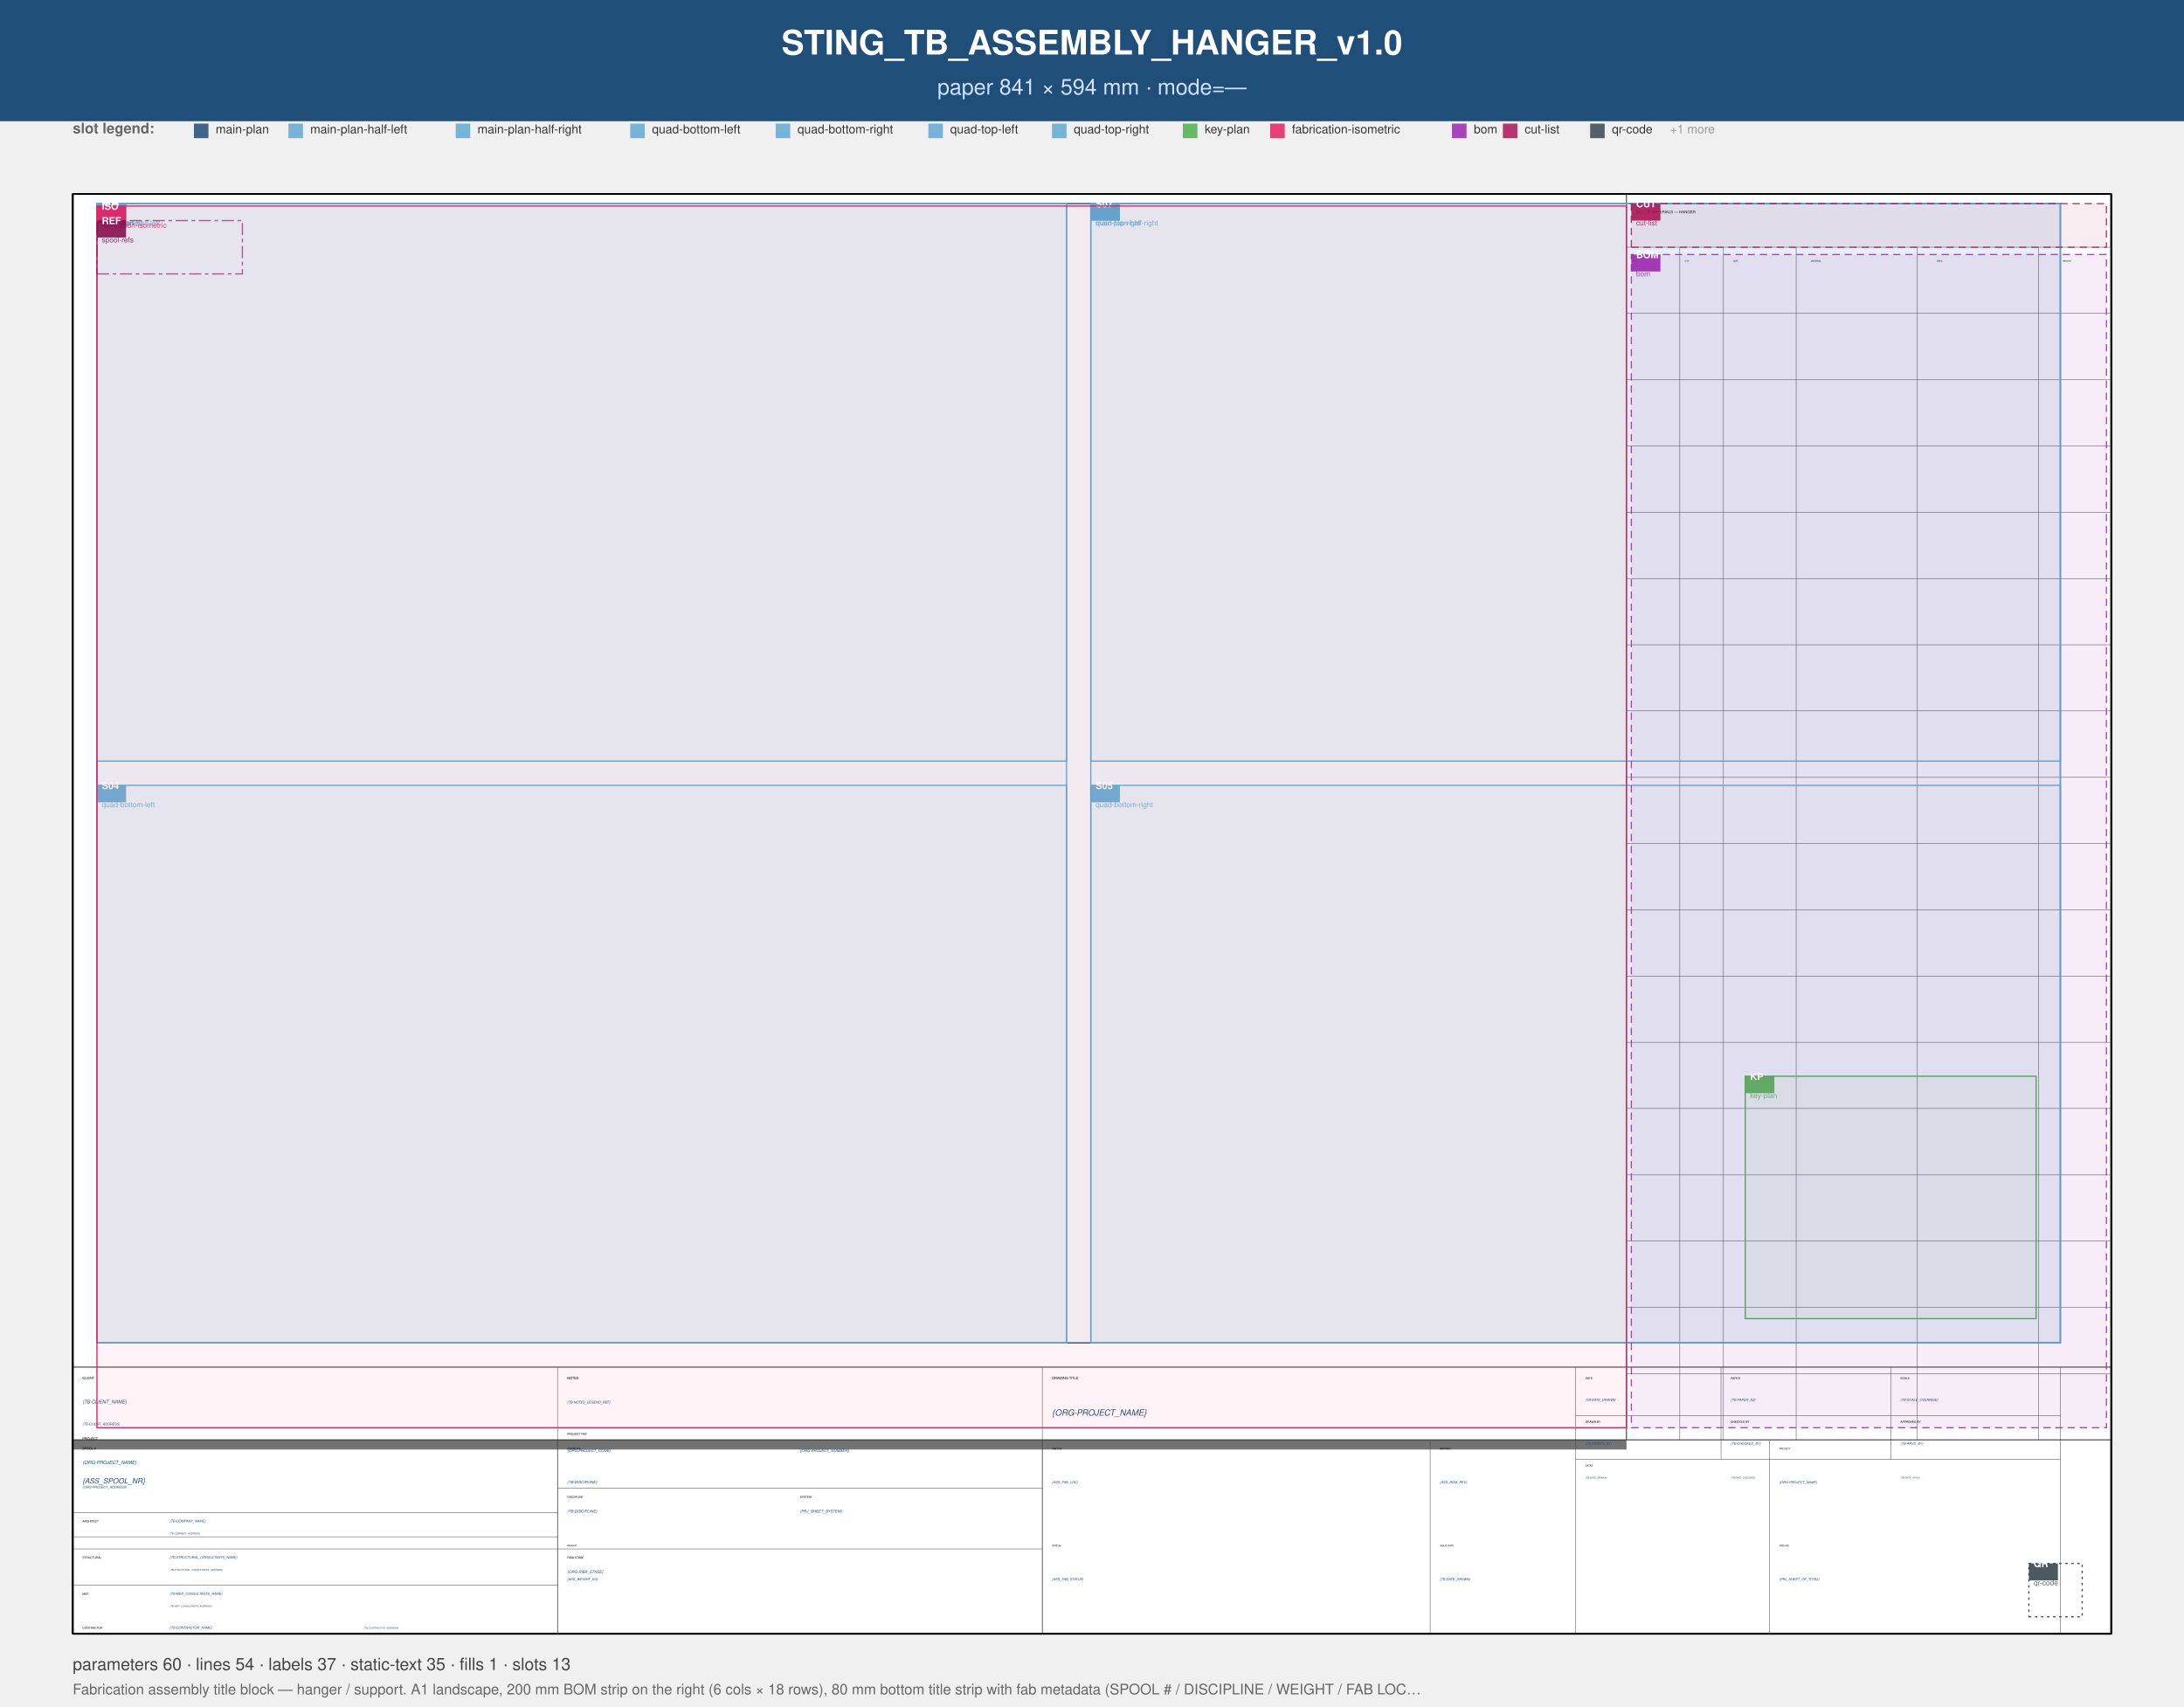
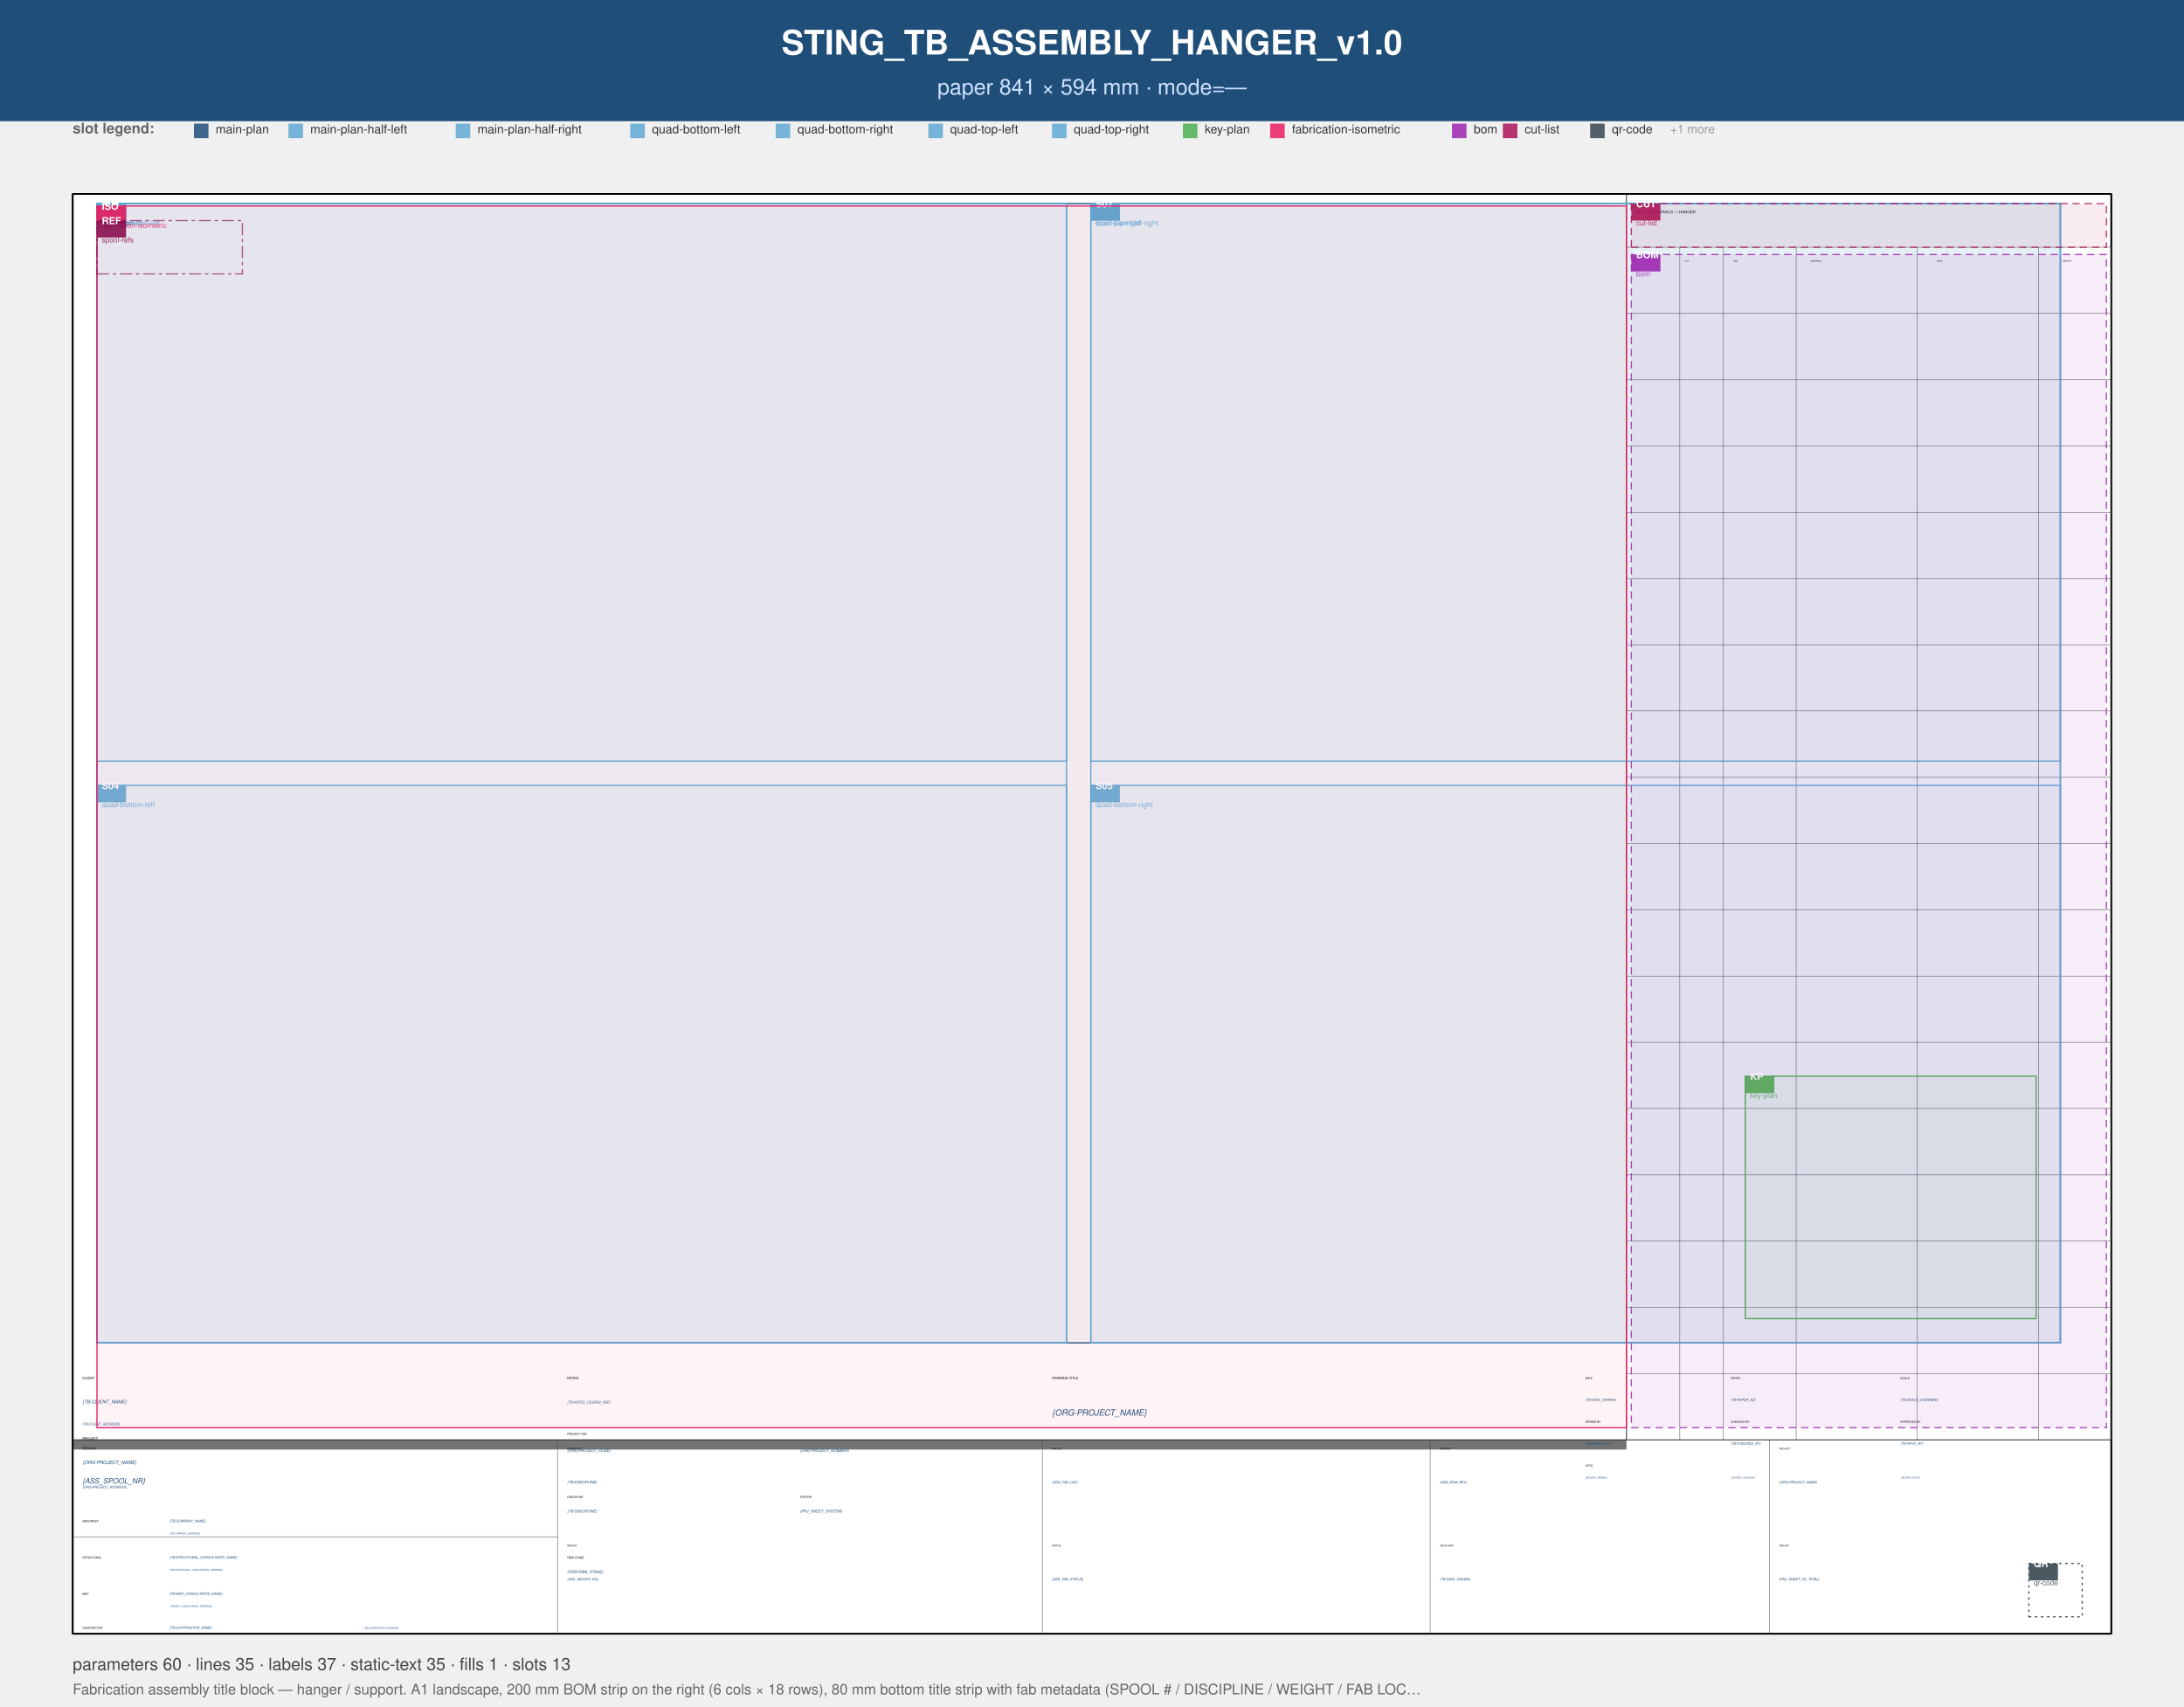
<svg xmlns="http://www.w3.org/2000/svg" viewBox="0 0 901 704" width="901mm" height="704mm" style="background:#fafafa;font-family:Helvetica,Arial,sans-serif;">
  <rect x="0" y="0" width="901" height="50" fill="#1F4E79" />
  <text x="450.5" y="22.5" text-anchor="middle" fill="#fff" font-size="14" font-weight="bold">STING_TB_ASSEMBLY_HANGER_v1.0</text>
  <text x="450.5" y="39.0" text-anchor="middle" fill="#cfe2ff" font-size="9">paper 841 × 594 mm   ·   mode=—</text>
  <g transform="translate(30,674) scale(1,-1)">
    <rect x="0" y="0" width="841" height="594" fill="#ffffff" stroke="#1a1a1a" stroke-width="0.6" />
    <rect x="0" y="76" width="641" height="4" fill="#5A5A5A" opacity="0.85" />
-     <line x1="0" y1="0" x2="841" y2="0" stroke="#000" stroke-width="0.7" />
-     <line x1="841" y1="0" x2="841" y2="594" stroke="#000" stroke-width="0.7" />
-     <line x1="841" y1="594" x2="0" y2="594" stroke="#000" stroke-width="0.7" />
-     <line x1="0" y1="594" x2="0" y2="0" stroke="#000" stroke-width="0.7" />
-     <line x1="0" y1="110" x2="841" y2="110" stroke="#222" stroke-width="0.35" />
-     <line x1="200" y1="0" x2="200" y2="110" stroke="#444" stroke-width="0.18" />
-     <line x1="400" y1="0" x2="400" y2="110" stroke="#444" stroke-width="0.18" />
-     <line x1="620" y1="0" x2="620" y2="110" stroke="#444" stroke-width="0.18" />
-     <line x1="820" y1="0" x2="820" y2="110" stroke="#444" stroke-width="0.18" />
-     <line x1="0" y1="50" x2="200" y2="50" stroke="#444" stroke-width="0.18" />
-     <line x1="0" y1="35" x2="200" y2="35" stroke="#444" stroke-width="0.18" />
-     <line x1="0" y1="20" x2="200" y2="20" stroke="#444" stroke-width="0.18" />
-     <line x1="200" y1="85" x2="400" y2="85" stroke="#444" stroke-width="0.18" />
-     <line x1="200" y1="60" x2="400" y2="60" stroke="#444" stroke-width="0.18" />
-     <line x1="200" y1="35" x2="400" y2="35" stroke="#444" stroke-width="0.18" />
-     <line x1="620" y1="90" x2="820" y2="90" stroke="#444" stroke-width="0.18" />
-     <line x1="620" y1="72" x2="820" y2="72" stroke="#444" stroke-width="0.18" />
-     <line x1="680" y1="72" x2="680" y2="110" stroke="#444" stroke-width="0.18" />
-     <line x1="750" y1="72" x2="750" y2="110" stroke="#444" stroke-width="0.18" />
    <line x1="0" y1="0" x2="841" y2="0" stroke="#000" stroke-width="0.7" />
    <line x1="841" y1="0" x2="841" y2="594" stroke="#000" stroke-width="0.7" />
    <line x1="841" y1="594" x2="0" y2="594" stroke="#000" stroke-width="0.7" />
    <line x1="0" y1="594" x2="0" y2="0" stroke="#000" stroke-width="0.7" />
    <line x1="0" y1="80" x2="841" y2="80" stroke="#222" stroke-width="0.35" />
    <line x1="641" y1="80" x2="641" y2="594" stroke="#222" stroke-width="0.35" />
    <line x1="200" y1="0" x2="200" y2="80" stroke="#444" stroke-width="0.18" />
    <line x1="400" y1="0" x2="400" y2="80" stroke="#444" stroke-width="0.18" />
    <line x1="560" y1="0" x2="560" y2="80" stroke="#444" stroke-width="0.18" />
    <line x1="700" y1="0" x2="700" y2="80" stroke="#444" stroke-width="0.18" />
    <line x1="0" y1="40.0" x2="200" y2="40.0" stroke="#444" stroke-width="0.18" />
    <line x1="641" y1="572" x2="841" y2="572" stroke="#444" stroke-width="0.18" />
    <line x1="663" y1="572" x2="663" y2="80" stroke="#444" stroke-width="0.18" />
    <line x1="681" y1="572" x2="681" y2="80" stroke="#444" stroke-width="0.18" />
    <line x1="711" y1="572" x2="711" y2="80" stroke="#444" stroke-width="0.18" />
    <line x1="761" y1="572" x2="761" y2="80" stroke="#444" stroke-width="0.18" />
    <line x1="811" y1="572" x2="811" y2="80" stroke="#444" stroke-width="0.18" />
    <line x1="841" y1="572" x2="841" y2="80" stroke="#444" stroke-width="0.18" />
    <line x1="641" y1="107.3" x2="841" y2="107.3" stroke="#444" stroke-width="0.18" />
    <line x1="641" y1="134.7" x2="841" y2="134.7" stroke="#444" stroke-width="0.18" />
    <line x1="641" y1="162.0" x2="841" y2="162.0" stroke="#444" stroke-width="0.18" />
    <line x1="641" y1="189.3" x2="841" y2="189.3" stroke="#444" stroke-width="0.18" />
    <line x1="641" y1="216.7" x2="841" y2="216.7" stroke="#444" stroke-width="0.18" />
    <line x1="641" y1="244.0" x2="841" y2="244.0" stroke="#444" stroke-width="0.18" />
    <line x1="641" y1="271.3" x2="841" y2="271.3" stroke="#444" stroke-width="0.18" />
    <line x1="641" y1="298.7" x2="841" y2="298.7" stroke="#444" stroke-width="0.18" />
    <line x1="641" y1="326.0" x2="841" y2="326.0" stroke="#444" stroke-width="0.18" />
    <line x1="641" y1="353.3" x2="841" y2="353.3" stroke="#444" stroke-width="0.18" />
    <line x1="641" y1="380.7" x2="841" y2="380.7" stroke="#444" stroke-width="0.18" />
    <line x1="641" y1="408.0" x2="841" y2="408.0" stroke="#444" stroke-width="0.18" />
    <line x1="641" y1="435.3" x2="841" y2="435.3" stroke="#444" stroke-width="0.18" />
    <line x1="641" y1="462.7" x2="841" y2="462.7" stroke="#444" stroke-width="0.18" />
    <line x1="641" y1="490.0" x2="841" y2="490.0" stroke="#444" stroke-width="0.18" />
    <line x1="641" y1="517.3" x2="841" y2="517.3" stroke="#444" stroke-width="0.18" />
    <line x1="641" y1="544.7" x2="841" y2="544.7" stroke="#444" stroke-width="0.18" />
    <g transform="translate(4,105) scale(1,-1)">
      <text x="0" y="0" font-size="1.4" text-anchor="start" fill="#000">CLIENT</text>
    </g>
    <g transform="translate(4,80) scale(1,-1)">
      <text x="0" y="0" font-size="1.4" text-anchor="start" fill="#000">PROJECT</text>
    </g>
    <g transform="translate(4,46) scale(1,-1)">
      <text x="0" y="0" font-size="1.2" text-anchor="start" fill="#000">ARCHITECT</text>
    </g>
    <g transform="translate(4,31) scale(1,-1)">
      <text x="0" y="0" font-size="1.2" text-anchor="start" fill="#000">STRUCTURAL</text>
    </g>
    <g transform="translate(4,16) scale(1,-1)">
      <text x="0" y="0" font-size="1.2" text-anchor="start" fill="#000">MEP</text>
    </g>
    <g transform="translate(4,2) scale(1,-1)">
      <text x="0" y="0" font-size="1.2" text-anchor="start" fill="#000">CONTRACTOR</text>
    </g>
    <g transform="translate(204,105) scale(1,-1)">
      <text x="0" y="0" font-size="1.4" text-anchor="start" fill="#000">NOTES</text>
    </g>
    <g transform="translate(404,105) scale(1,-1)">
      <text x="0" y="0" font-size="1.4" text-anchor="start" fill="#000">DRAWING TITLE</text>
    </g>
    <g transform="translate(204,82) scale(1,-1)">
      <text x="0" y="0" font-size="1.2" text-anchor="start" fill="#000">PROJECT REF.</text>
    </g>
    <g transform="translate(204,56) scale(1,-1)">
      <text x="0" y="0" font-size="1.2" text-anchor="start" fill="#000">DISCIPLINE</text>
    </g>
    <g transform="translate(204,31) scale(1,-1)">
      <text x="0" y="0" font-size="1.2" text-anchor="start" fill="#000">RIBA STAGE</text>
    </g>
    <g transform="translate(624,105) scale(1,-1)">
      <text x="0" y="0" font-size="1.2" text-anchor="start" fill="#000">DATE</text>
    </g>
    <g transform="translate(684,105) scale(1,-1)">
      <text x="0" y="0" font-size="1.2" text-anchor="start" fill="#000">PAPER</text>
    </g>
    <g transform="translate(754,105) scale(1,-1)">
      <text x="0" y="0" font-size="1.2" text-anchor="start" fill="#000">SCALE</text>
    </g>
    <g transform="translate(624,87) scale(1,-1)">
      <text x="0" y="0" font-size="1.2" text-anchor="start" fill="#000">DRAWN BY</text>
    </g>
    <g transform="translate(684,87) scale(1,-1)">
      <text x="0" y="0" font-size="1.2" text-anchor="start" fill="#000">CHECKED BY</text>
    </g>
    <g transform="translate(754,87) scale(1,-1)">
      <text x="0" y="0" font-size="1.2" text-anchor="start" fill="#000">APPROVED BY</text>
    </g>
    <g transform="translate(624,69) scale(1,-1)">
      <text x="0" y="0" font-size="1.0" text-anchor="start" fill="#000">DATES</text>
    </g>
    <g transform="translate(300,56) scale(1,-1)">
      <text x="0" y="0" font-size="1.2" text-anchor="start" fill="#000">SYSTEM</text>
    </g>
    <g transform="translate(4,76) scale(1,-1)">
      <text x="0" y="0" font-size="1.3" text-anchor="start" fill="#000">SPOOL #</text>
    </g>
    <g transform="translate(204,76) scale(1,-1)">
      <text x="0" y="0" font-size="1.0" text-anchor="start" fill="#000">DISCIPLINE</text>
    </g>
    <g transform="translate(204,36.0) scale(1,-1)">
      <text x="0" y="0" font-size="1.0" text-anchor="start" fill="#000">WEIGHT</text>
    </g>
    <g transform="translate(404,76) scale(1,-1)">
      <text x="0" y="0" font-size="1.0" text-anchor="start" fill="#000">FAB LOC</text>
    </g>
    <g transform="translate(404,36.0) scale(1,-1)">
      <text x="0" y="0" font-size="1.0" text-anchor="start" fill="#000">STATUS</text>
    </g>
    <g transform="translate(564,76) scale(1,-1)">
      <text x="0" y="0" font-size="1.0" text-anchor="start" fill="#000">BOM REV</text>
    </g>
    <g transform="translate(564,36.0) scale(1,-1)">
      <text x="0" y="0" font-size="1.0" text-anchor="start" fill="#000">ISSUE DATE</text>
    </g>
    <g transform="translate(704,76) scale(1,-1)">
      <text x="0" y="0" font-size="1.0" text-anchor="start" fill="#000">PROJECT</text>
    </g>
    <g transform="translate(704,36.0) scale(1,-1)">
      <text x="0" y="0" font-size="1.0" text-anchor="start" fill="#000">DRG NO.</text>
    </g>
    <g transform="translate(645,586) scale(1,-1)">
      <text x="0" y="0" font-size="1.6" text-anchor="start" fill="#000">BILL OF MATERIALS — HANGER</text>
    </g>
    <g transform="translate(643,566) scale(1,-1)">
      <text x="0" y="0" font-size="0.9" text-anchor="start" fill="#000">ITEM</text>
    </g>
    <g transform="translate(665,566) scale(1,-1)">
      <text x="0" y="0" font-size="0.9" text-anchor="start" fill="#000">QTY</text>
    </g>
    <g transform="translate(685,566) scale(1,-1)">
      <text x="0" y="0" font-size="0.9" text-anchor="start" fill="#000">SIZE</text>
    </g>
    <g transform="translate(717,566) scale(1,-1)">
      <text x="0" y="0" font-size="0.9" text-anchor="start" fill="#000">MATERIAL</text>
    </g>
    <g transform="translate(769,566) scale(1,-1)">
      <text x="0" y="0" font-size="0.9" text-anchor="start" fill="#000">SPEC</text>
    </g>
    <g transform="translate(821,566) scale(1,-1)">
      <text x="0" y="0" font-size="0.9" text-anchor="start" fill="#000">WEIGHT</text>
    </g>
    <g transform="translate(4,95) scale(1,-1)">
      <text x="0" y="0" font-size="2.0" text-anchor="start" fill="#1F4E79" font-style="italic">{TB·CLIENT_NAME}</text>
    </g>
    <g transform="translate(4,86) scale(1,-1)">
      <text x="0" y="0" font-size="1.4" text-anchor="start" fill="#1F4E79" font-style="italic">{TB·CLIENT_ADDRESS}</text>
    </g>
    <g transform="translate(4,70) scale(1,-1)">
      <text x="0" y="0" font-size="2.0" text-anchor="start" fill="#1F4E79" font-style="italic">{ORG·PROJECT_NAME}</text>
    </g>
    <g transform="translate(4,60) scale(1,-1)">
      <text x="0" y="0" font-size="1.4" text-anchor="start" fill="#1F4E79" font-style="italic">{ORG·PROJECT_ADDRESS}</text>
    </g>
    <g transform="translate(40,46) scale(1,-1)">
      <text x="0" y="0" font-size="1.4" text-anchor="start" fill="#1F4E79" font-style="italic">{TB·COMPANY_NAME}</text>
    </g>
    <g transform="translate(40,41) scale(1,-1)">
      <text x="0" y="0" font-size="1.0" text-anchor="start" fill="#1F4E79" font-style="italic">{TB·COMPANY_ADDRESS}</text>
    </g>
    <g transform="translate(40,31) scale(1,-1)">
      <text x="0" y="0" font-size="1.4" text-anchor="start" fill="#1F4E79" font-style="italic">{TB·STRUCTURAL_CONSULTANTS_NAME}</text>
    </g>
    <g transform="translate(40,26) scale(1,-1)">
      <text x="0" y="0" font-size="1.0" text-anchor="start" fill="#1F4E79" font-style="italic">{TB·STRUCTURAL_CONSULTANTS_ADDRESS}</text>
    </g>
    <g transform="translate(40,16) scale(1,-1)">
      <text x="0" y="0" font-size="1.4" text-anchor="start" fill="#1F4E79" font-style="italic">{TB·MEP_CONSULTANTS_NAME}</text>
    </g>
    <g transform="translate(40,11) scale(1,-1)">
      <text x="0" y="0" font-size="1.0" text-anchor="start" fill="#1F4E79" font-style="italic">{TB·MEP_CONSULTANTS_ADDRESS}</text>
    </g>
    <g transform="translate(40,2) scale(1,-1)">
      <text x="0" y="0" font-size="1.4" text-anchor="start" fill="#1F4E79" font-style="italic">{TB·CONTRACTOR_NAME}</text>
    </g>
    <g transform="translate(120,2) scale(1,-1)">
      <text x="0" y="0" font-size="1.0" text-anchor="start" fill="#1F4E79" font-style="italic">{TB·CONTRACTOR_ADDRESS}</text>
    </g>
    <g transform="translate(204,75) scale(1,-1)">
      <text x="0" y="0" font-size="1.6" text-anchor="start" fill="#1F4E79" font-style="italic">{ORG·PROJECT_CODE}</text>
    </g>
    <g transform="translate(300,75) scale(1,-1)">
      <text x="0" y="0" font-size="1.6" text-anchor="start" fill="#1F4E79" font-style="italic">{ORG·PROJECT_NUMBER}</text>
    </g>
    <g transform="translate(204,50) scale(1,-1)">
      <text x="0" y="0" font-size="1.6" text-anchor="start" fill="#1F4E79" font-style="italic">{TB·DISCIPLINE}</text>
    </g>
    <g transform="translate(204,25) scale(1,-1)">
      <text x="0" y="0" font-size="1.6" text-anchor="start" fill="#1F4E79" font-style="italic">{ORG·RIBA_STAGE}</text>
    </g>
    <g transform="translate(204,95) scale(1,-1)">
      <text x="0" y="0" font-size="1.4" text-anchor="start" fill="#1F4E79" font-style="italic">{TB·NOTES_LEGEND_REF}</text>
    </g>
    <g transform="translate(404,90) scale(1,-1)">
      <text x="0" y="0" font-size="3.5" text-anchor="start" fill="#1F4E79" font-style="italic">{ORG·PROJECT_NAME}</text>
    </g>
    <g transform="translate(624,96) scale(1,-1)">
      <text x="0" y="0" font-size="1.4" text-anchor="start" fill="#1F4E79" font-style="italic">{TB·DATE_DRAWN}</text>
    </g>
    <g transform="translate(684,96) scale(1,-1)">
      <text x="0" y="0" font-size="1.4" text-anchor="start" fill="#1F4E79" font-style="italic">{TB·PAPER_SZ}</text>
    </g>
    <g transform="translate(754,96) scale(1,-1)">
      <text x="0" y="0" font-size="1.4" text-anchor="start" fill="#1F4E79" font-style="italic">{TB·SCALE_OVERRIDE}</text>
    </g>
    <g transform="translate(624,78) scale(1,-1)">
      <text x="0" y="0" font-size="1.4" text-anchor="start" fill="#1F4E79" font-style="italic">{TB·DRAWN_BY}</text>
    </g>
    <g transform="translate(684,78) scale(1,-1)">
      <text x="0" y="0" font-size="1.4" text-anchor="start" fill="#1F4E79" font-style="italic">{TB·CHECKED_BY}</text>
    </g>
    <g transform="translate(754,78) scale(1,-1)">
      <text x="0" y="0" font-size="1.4" text-anchor="start" fill="#1F4E79" font-style="italic">{TB·APVD_BY}</text>
    </g>
    <g transform="translate(624,64) scale(1,-1)">
      <text x="0" y="0" font-size="1.0" text-anchor="start" fill="#1F4E79" font-style="italic">{TB·DATE_DRAWN}</text>
    </g>
    <g transform="translate(684,64) scale(1,-1)">
      <text x="0" y="0" font-size="1.0" text-anchor="start" fill="#1F4E79" font-style="italic">{TB·DATE_CHECKED}</text>
    </g>
    <g transform="translate(754,64) scale(1,-1)">
      <text x="0" y="0" font-size="1.0" text-anchor="start" fill="#1F4E79" font-style="italic">{TB·DATE_APVD}</text>
    </g>
    <g transform="translate(300,50) scale(1,-1)">
      <text x="0" y="0" font-size="1.6" text-anchor="start" fill="#1F4E79" font-style="italic">{PRJ_SHEET_SYSTEM}</text>
    </g>
    <g transform="translate(4,62) scale(1,-1)">
      <text x="0" y="0" font-size="3.0" text-anchor="start" fill="#1F4E79" font-style="italic">{ASS_SPOOL_NR}</text>
    </g>
    <g transform="translate(204,62) scale(1,-1)">
      <text x="0" y="0" font-size="1.6" text-anchor="start" fill="#1F4E79" font-style="italic">{TB·DISCIPLINE}</text>
    </g>
    <g transform="translate(204,22.0) scale(1,-1)">
      <text x="0" y="0" font-size="1.4" text-anchor="start" fill="#1F4E79" font-style="italic">{ASS_WEIGHT_KG}</text>
    </g>
    <g transform="translate(404,62) scale(1,-1)">
      <text x="0" y="0" font-size="1.4" text-anchor="start" fill="#1F4E79" font-style="italic">{ASS_FAB_LOC}</text>
    </g>
    <g transform="translate(404,22.0) scale(1,-1)">
      <text x="0" y="0" font-size="1.4" text-anchor="start" fill="#1F4E79" font-style="italic">{ASS_FAB_STATUS}</text>
    </g>
    <g transform="translate(564,62) scale(1,-1)">
      <text x="0" y="0" font-size="1.4" text-anchor="start" fill="#1F4E79" font-style="italic">{ASS_BOM_REV}</text>
    </g>
    <g transform="translate(564,22.0) scale(1,-1)">
      <text x="0" y="0" font-size="1.4" text-anchor="start" fill="#1F4E79" font-style="italic">{TB·DATE_DRAWN}</text>
    </g>
    <g transform="translate(704,62) scale(1,-1)">
      <text x="0" y="0" font-size="1.4" text-anchor="start" fill="#1F4E79" font-style="italic">{ORG·PROJECT_NAME}</text>
    </g>
    <g transform="translate(704,22.0) scale(1,-1)">
      <text x="0" y="0" font-size="1.4" text-anchor="start" fill="#1F4E79" font-style="italic">{PRJ_SHEET_OF_TOTAL}</text>
    </g>
    <rect x="10" y="120" width="810" height="470" fill="#1F4E79" fill-opacity="0.05" stroke="#1F4E79" stroke-width="0.5" stroke-dasharray="" opacity="1.0" />
    <rect x="10" y="583" width="12" height="7" fill="#1F4E79" opacity="0.9" />
    <g transform="translate(12,588.5) scale(1,-1)">
      <text x="0" y="0" font-size="4" font-weight="bold" fill="#fff">S01</text>
    </g>
    <g transform="translate(12,581) scale(1,-1)">
      <text x="0" y="0" font-size="3" fill="#1F4E79" opacity="0.85">main-plan</text>
    </g>
    <rect x="10" y="120" width="400" height="470" fill="#5fa8d3" fill-opacity="0.05" stroke="#5fa8d3" stroke-width="0.5" stroke-dasharray="" opacity="1.0" />
    <rect x="10" y="583" width="12" height="7" fill="#5fa8d3" opacity="0.9" />
    <g transform="translate(12,588.5) scale(1,-1)">
      <text x="0" y="0" font-size="4" font-weight="bold" fill="#fff">S02</text>
    </g>
    <g transform="translate(12,581) scale(1,-1)">
      <text x="0" y="0" font-size="3" fill="#5fa8d3" opacity="0.85">main-plan-half-left</text>
    </g>
    <rect x="420" y="120" width="400" height="470" fill="#5fa8d3" fill-opacity="0.05" stroke="#5fa8d3" stroke-width="0.5" stroke-dasharray="" opacity="1.0" />
    <rect x="420" y="583" width="12" height="7" fill="#5fa8d3" opacity="0.9" />
    <g transform="translate(422,588.5) scale(1,-1)">
      <text x="0" y="0" font-size="4" font-weight="bold" fill="#fff">S03</text>
    </g>
    <g transform="translate(422,581) scale(1,-1)">
      <text x="0" y="0" font-size="3" fill="#5fa8d3" opacity="0.85">main-plan-half-right</text>
    </g>
    <rect x="10" y="120" width="400" height="230" fill="#5fa8d3" fill-opacity="0.05" stroke="#5fa8d3" stroke-width="0.5" stroke-dasharray="" opacity="1.0" />
    <rect x="10" y="343" width="12" height="7" fill="#5fa8d3" opacity="0.9" />
    <g transform="translate(12,348.5) scale(1,-1)">
      <text x="0" y="0" font-size="4" font-weight="bold" fill="#fff">S04</text>
    </g>
    <g transform="translate(12,341) scale(1,-1)">
      <text x="0" y="0" font-size="3" fill="#5fa8d3" opacity="0.85">quad-bottom-left</text>
    </g>
    <rect x="420" y="120" width="400" height="230" fill="#5fa8d3" fill-opacity="0.05" stroke="#5fa8d3" stroke-width="0.5" stroke-dasharray="" opacity="1.0" />
    <rect x="420" y="343" width="12" height="7" fill="#5fa8d3" opacity="0.9" />
    <g transform="translate(422,348.5) scale(1,-1)">
      <text x="0" y="0" font-size="4" font-weight="bold" fill="#fff">S05</text>
    </g>
    <g transform="translate(422,341) scale(1,-1)">
      <text x="0" y="0" font-size="3" fill="#5fa8d3" opacity="0.85">quad-bottom-right</text>
    </g>
    <rect x="10" y="360" width="400" height="230" fill="#5fa8d3" fill-opacity="0.05" stroke="#5fa8d3" stroke-width="0.5" stroke-dasharray="" opacity="1.0" />
    <rect x="10" y="583" width="12" height="7" fill="#5fa8d3" opacity="0.9" />
    <g transform="translate(12,588.5) scale(1,-1)">
      <text x="0" y="0" font-size="4" font-weight="bold" fill="#fff">S06</text>
    </g>
    <g transform="translate(12,581) scale(1,-1)">
      <text x="0" y="0" font-size="3" fill="#5fa8d3" opacity="0.85">quad-top-left</text>
    </g>
    <rect x="420" y="360" width="400" height="230" fill="#5fa8d3" fill-opacity="0.05" stroke="#5fa8d3" stroke-width="0.5" stroke-dasharray="" opacity="1.0" />
    <rect x="420" y="583" width="12" height="7" fill="#5fa8d3" opacity="0.9" />
    <g transform="translate(422,588.5) scale(1,-1)">
      <text x="0" y="0" font-size="4" font-weight="bold" fill="#fff">S07</text>
    </g>
    <g transform="translate(422,581) scale(1,-1)">
      <text x="0" y="0" font-size="3" fill="#5fa8d3" opacity="0.85">quad-top-right</text>
    </g>
    <rect x="690" y="130" width="120" height="100" fill="#4CAF50" fill-opacity="0.05" stroke="#4CAF50" stroke-width="0.5" stroke-dasharray="" opacity="1.0" />
    <rect x="690" y="223" width="12" height="7" fill="#4CAF50" opacity="0.9" />
    <g transform="translate(692,228.5) scale(1,-1)">
      <text x="0" y="0" font-size="4" font-weight="bold" fill="#fff">KP</text>
    </g>
    <g transform="translate(692,221) scale(1,-1)">
      <text x="0" y="0" font-size="3" fill="#4CAF50" opacity="0.85">key-plan</text>
    </g>
    <rect x="10" y="85" width="631" height="504" fill="#E91E63" fill-opacity="0.05" stroke="#E91E63" stroke-width="0.5" stroke-dasharray="" opacity="1.0" />
    <rect x="10" y="582" width="12" height="7" fill="#E91E63" opacity="0.9" />
    <g transform="translate(12,587.5) scale(1,-1)">
      <text x="0" y="0" font-size="4" font-weight="bold" fill="#fff">ISO</text>
    </g>
    <g transform="translate(12,580) scale(1,-1)">
      <text x="0" y="0" font-size="3" fill="#E91E63" opacity="0.85">fabrication-isometric</text>
    </g>
    <rect x="643" y="85" width="196" height="484" fill="#9C27B0" fill-opacity="0.10" stroke="#9C27B0" stroke-width="0.5" stroke-dasharray="3,2" opacity="0.85" />
    <rect x="643" y="562" width="12" height="7" fill="#9C27B0" opacity="0.9" />
    <g transform="translate(645,567.5) scale(1,-1)">
      <text x="0" y="0" font-size="4" font-weight="bold" fill="#fff">BOM</text>
    </g>
    <g transform="translate(645,560) scale(1,-1)">
      <text x="0" y="0" font-size="3" fill="#9C27B0" opacity="0.85">bom</text>
    </g>
    <rect x="643" y="572" width="196" height="18" fill="#AD1457" fill-opacity="0.10" stroke="#AD1457" stroke-width="0.5" stroke-dasharray="3,2" opacity="0.85" />
    <rect x="643" y="583" width="12" height="7" fill="#AD1457" opacity="0.9" />
    <g transform="translate(645,588.5) scale(1,-1)">
      <text x="0" y="0" font-size="4" font-weight="bold" fill="#fff">CUT</text>
    </g>
    <g transform="translate(645,581) scale(1,-1)">
      <text x="0" y="0" font-size="3" fill="#AD1457" opacity="0.85">cut-list</text>
    </g>
    <rect x="807" y="7" width="22" height="22" fill="#37474F" fill-opacity="0.0" stroke="#37474F" stroke-width="0.5" stroke-dasharray="1,1.5" opacity="0.95" />
    <rect x="807" y="22" width="12" height="7" fill="#37474F" opacity="0.9" />
    <g transform="translate(809,27.5) scale(1,-1)">
      <text x="0" y="0" font-size="4" font-weight="bold" fill="#fff">QR</text>
    </g>
    <g transform="translate(809,20) scale(1,-1)">
      <text x="0" y="0" font-size="3" fill="#37474F" opacity="0.85">qr-code</text>
    </g>
    <rect x="10" y="561" width="60" height="22" fill="#880E4F" fill-opacity="0.0" stroke="#880E4F" stroke-width="0.5" stroke-dasharray="5,1.5,1.5,1.5" opacity="0.65" />
    <rect x="10" y="576" width="12" height="7" fill="#880E4F" opacity="0.9" />
    <g transform="translate(12,581.5) scale(1,-1)">
      <text x="0" y="0" font-size="4" font-weight="bold" fill="#fff">REF</text>
    </g>
    <g transform="translate(12,574) scale(1,-1)">
      <text x="0" y="0" font-size="3" fill="#880E4F" opacity="0.85">spool-refs</text>
    </g>
  </g>
  <text x="30" y="55" font-size="6" fill="#666" font-weight="bold">slot legend:</text>
  <rect x="80" y="51" width="6" height="6" fill="#1F4E79" opacity="0.85" />
  <text x="89" y="55" font-size="5" fill="#333">main-plan</text>
  <rect x="119" y="51" width="6" height="6" fill="#5fa8d3" opacity="0.85" />
  <text x="128" y="55" font-size="5" fill="#333">main-plan-half-left</text>
  <rect x="188" y="51" width="6" height="6" fill="#5fa8d3" opacity="0.85" />
  <text x="197" y="55" font-size="5" fill="#333">main-plan-half-right</text>
  <rect x="260" y="51" width="6" height="6" fill="#5fa8d3" opacity="0.85" />
  <text x="269" y="55" font-size="5" fill="#333">quad-bottom-left</text>
  <rect x="320" y="51" width="6" height="6" fill="#5fa8d3" opacity="0.85" />
  <text x="329" y="55" font-size="5" fill="#333">quad-bottom-right</text>
  <rect x="383" y="51" width="6" height="6" fill="#5fa8d3" opacity="0.85" />
  <text x="392" y="55" font-size="5" fill="#333">quad-top-left</text>
  <rect x="434" y="51" width="6" height="6" fill="#5fa8d3" opacity="0.85" />
  <text x="443" y="55" font-size="5" fill="#333">quad-top-right</text>
  <rect x="488" y="51" width="6" height="6" fill="#4CAF50" opacity="0.85" />
  <text x="497" y="55" font-size="5" fill="#333">key-plan</text>
  <rect x="524" y="51" width="6" height="6" fill="#E91E63" opacity="0.85" />
  <text x="533" y="55" font-size="5" fill="#333">fabrication-isometric</text>
  <rect x="599" y="51" width="6" height="6" fill="#9C27B0" opacity="0.85" />
  <text x="608" y="55" font-size="5" fill="#333">bom</text>
  <rect x="620" y="51" width="6" height="6" fill="#AD1457" opacity="0.85" />
  <text x="629" y="55" font-size="5" fill="#333">cut-list</text>
  <rect x="656" y="51" width="6" height="6" fill="#37474F" opacity="0.85" />
  <text x="665" y="55" font-size="5" fill="#333">qr-code</text>
  <text x="689" y="55" font-size="5" fill="#999">+1 more</text>
-   <text x="30" y="689.0" font-size="7" fill="#444">parameters 60  ·  lines 54  ·  labels 37  ·  static-text 35  ·  fills 1  ·  slots 13</text>
+   <text x="30" y="689.0" font-size="7" fill="#444">parameters 60  ·  lines 35  ·  labels 37  ·  static-text 35  ·  fills 1  ·  slots 13</text>
  <text x="30" y="699.0" font-size="6" fill="#666">Fabrication assembly title block — hanger / support. A1 landscape, 200 mm BOM strip on the right (6 cols × 18 rows), 80 mm bottom title strip with fab metadata (SPOOL # / DISCIPLINE / WEIGHT / FAB LOC…</text>
</svg>
